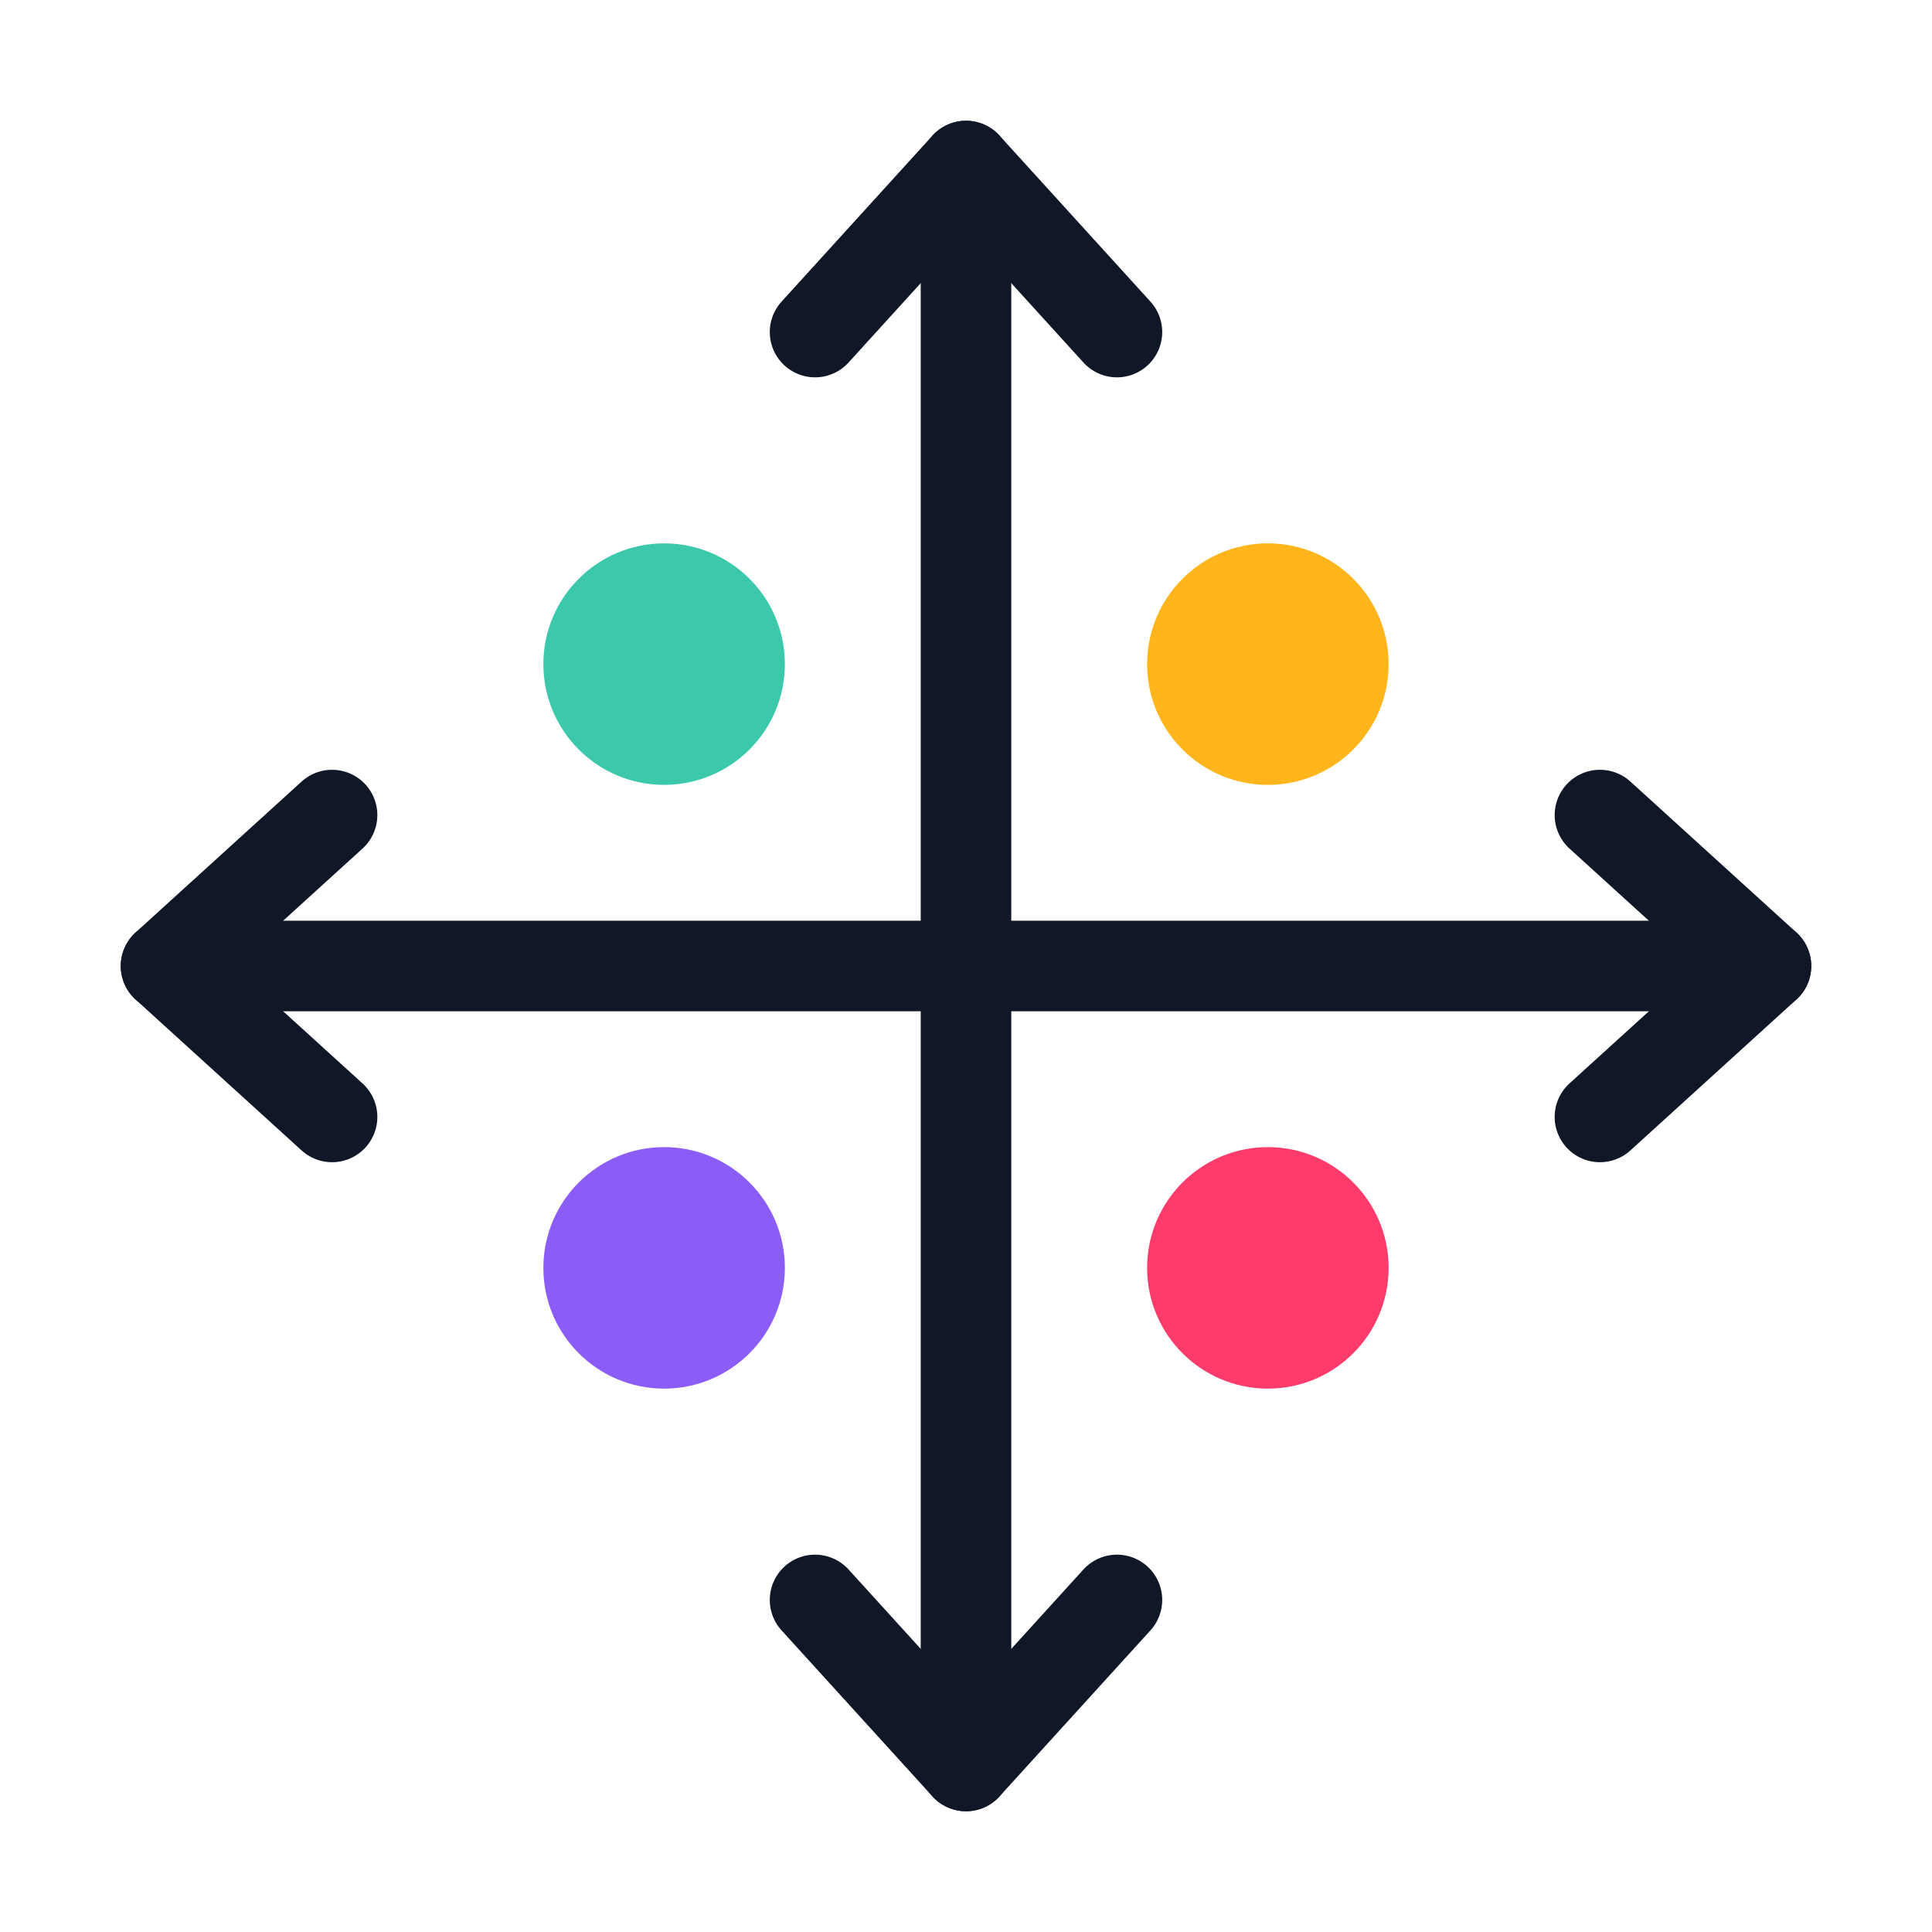
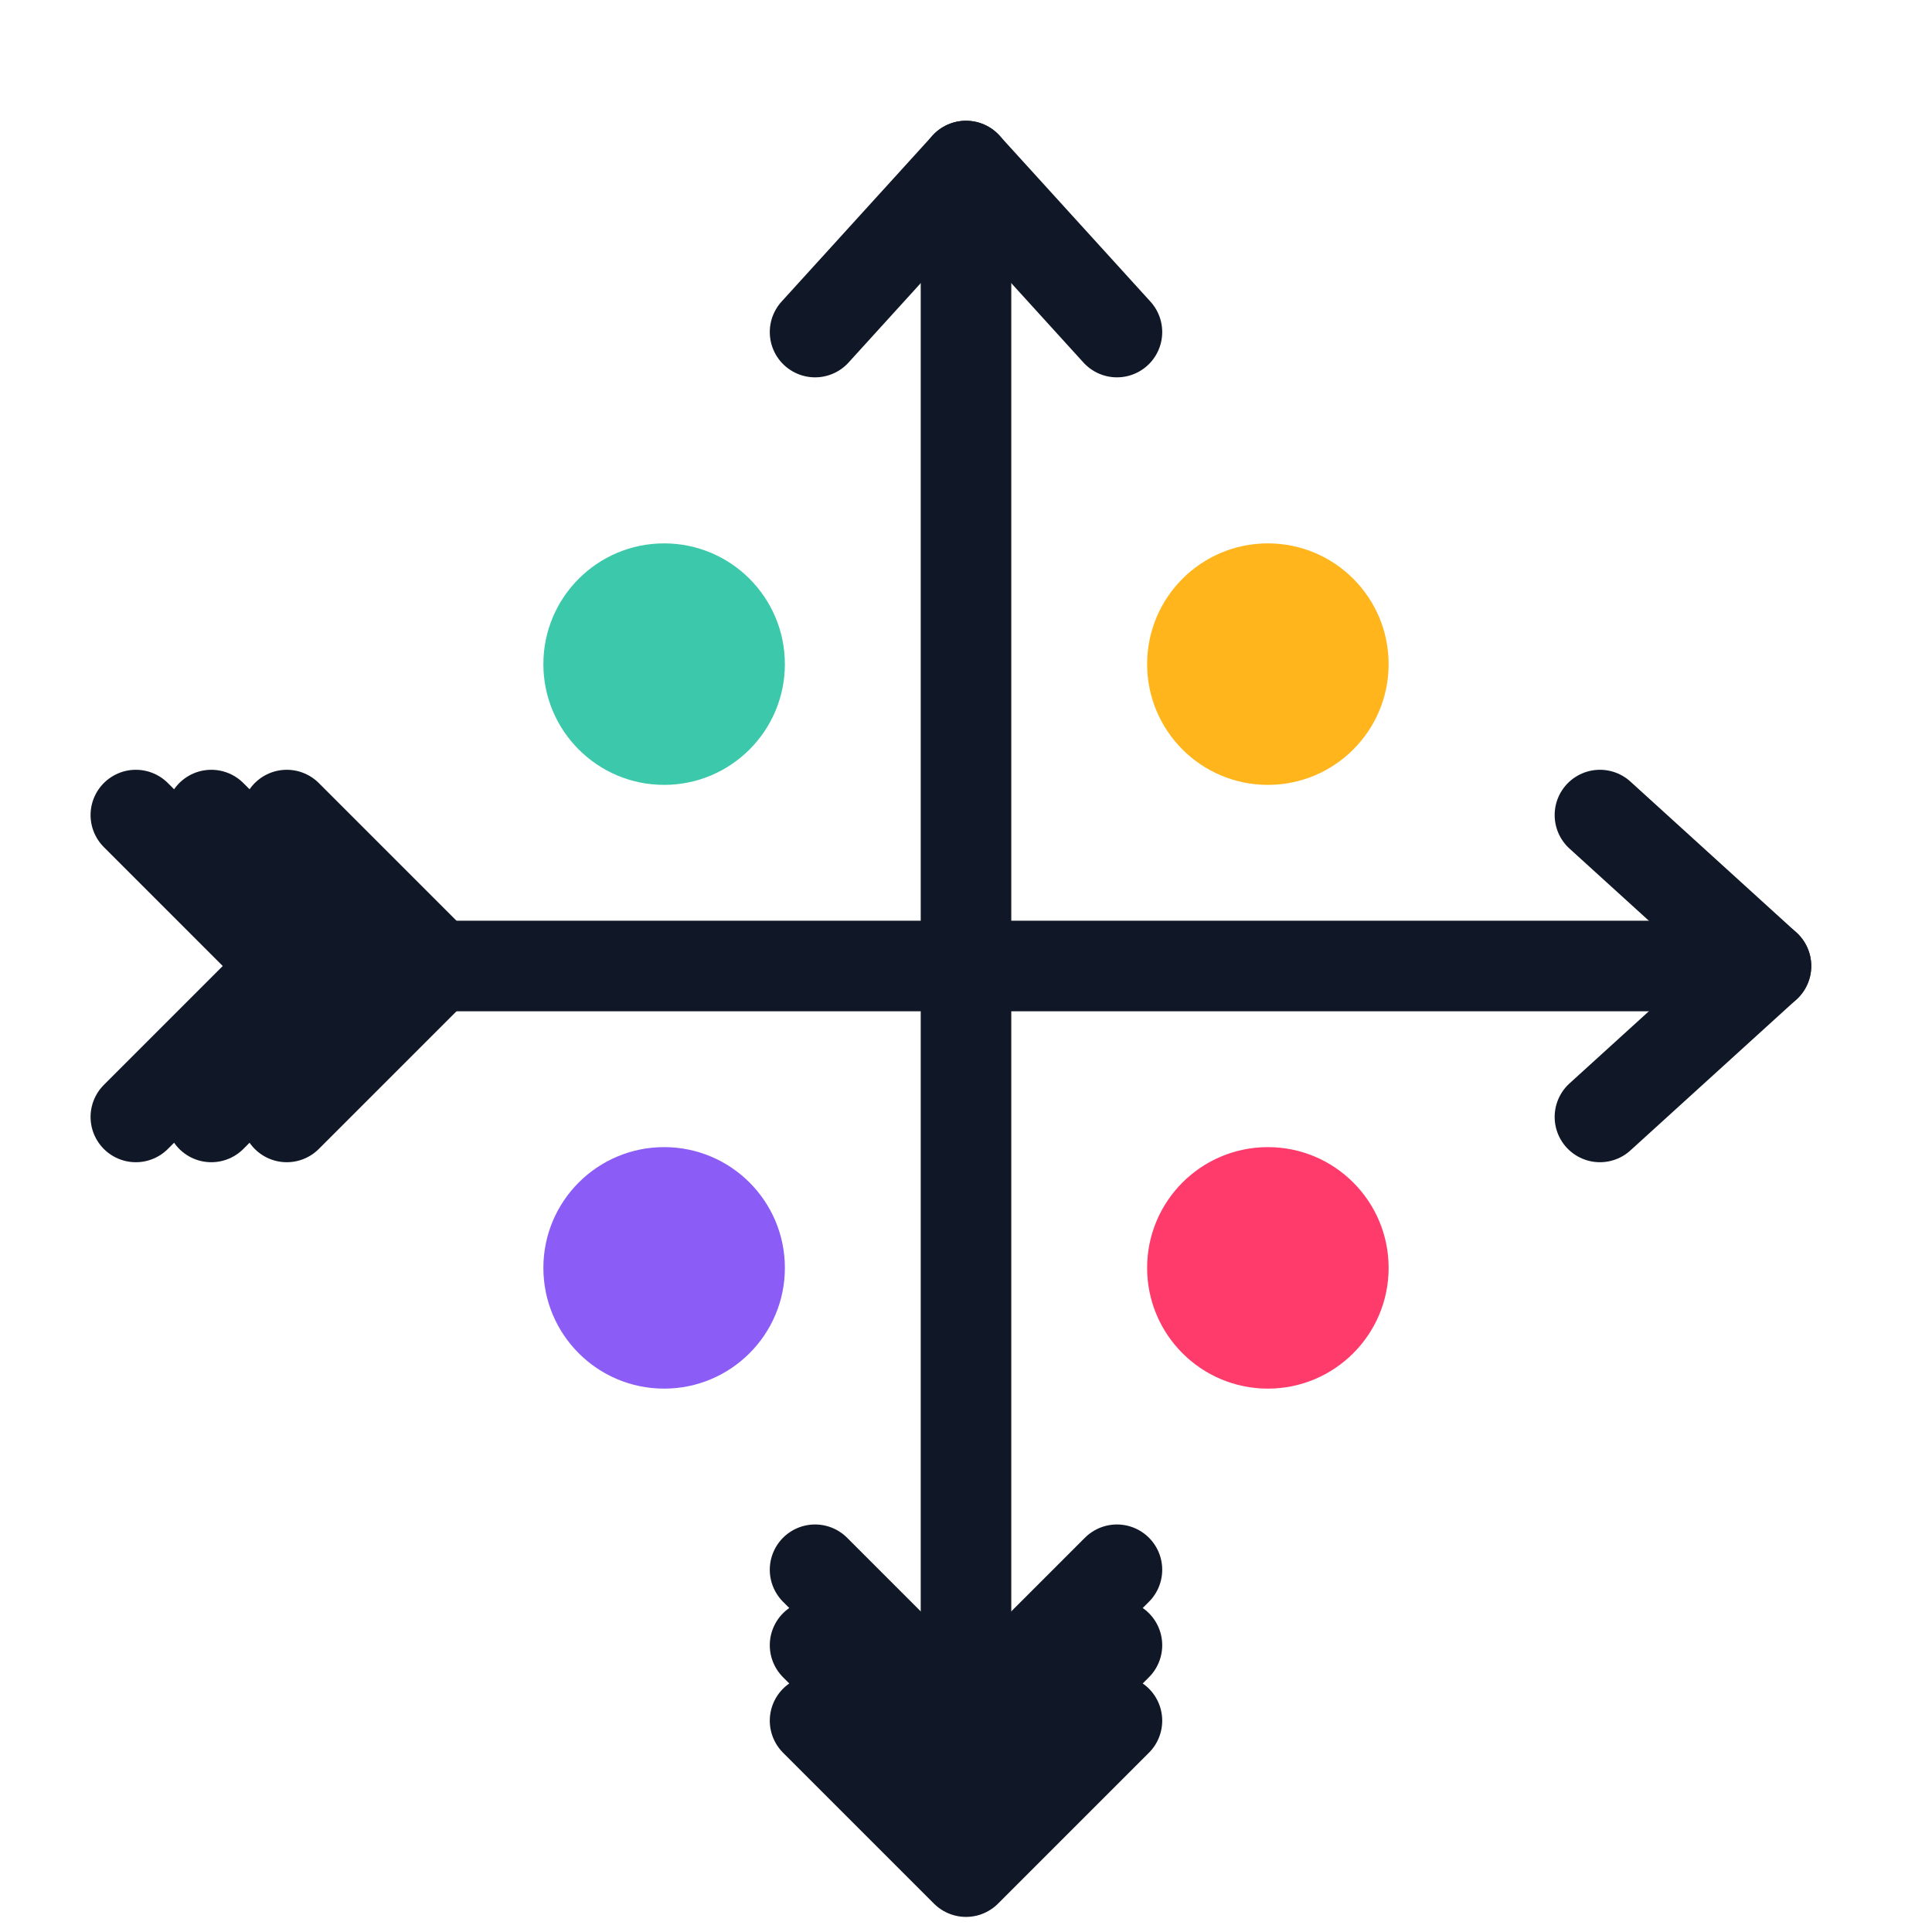
<svg xmlns="http://www.w3.org/2000/svg" viewBox="0 0 256 256" role="img" aria-labelledby="title">
  <g fill="none" stroke="#101827" stroke-linecap="round" stroke-linejoin="round" stroke-width="12">
-     <path d="M128 22v212M22 128h212" />
-     <path d="m108 44 20-22 20 22M212 108l22 20-22 20M108 212l20 22 20-22M44 108l-22 20 22 20" />
+     <path d="M128 22v192M46 128h188" />
+     <path d="m108 44 20-22 20 22M212 108l22 20-22 20" />
+     <path d="m18 108 20 20-20 20m10-40 20 20-20 20m10-40 20 20-20 20" />
+     <path d="m108 208 20 20 20-20m-40 10 20 20 20-20m-40 10 20 20 20-20" />
  </g>
  <circle cx="88" cy="88" r="16" fill="#3cc9ab" />
  <circle cx="168" cy="88" r="16" fill="#ffb51b" />
  <circle cx="88" cy="168" r="16" fill="#8b5cf6" />
  <circle cx="168" cy="168" r="16" fill="#ff3b6b" />
</svg>
